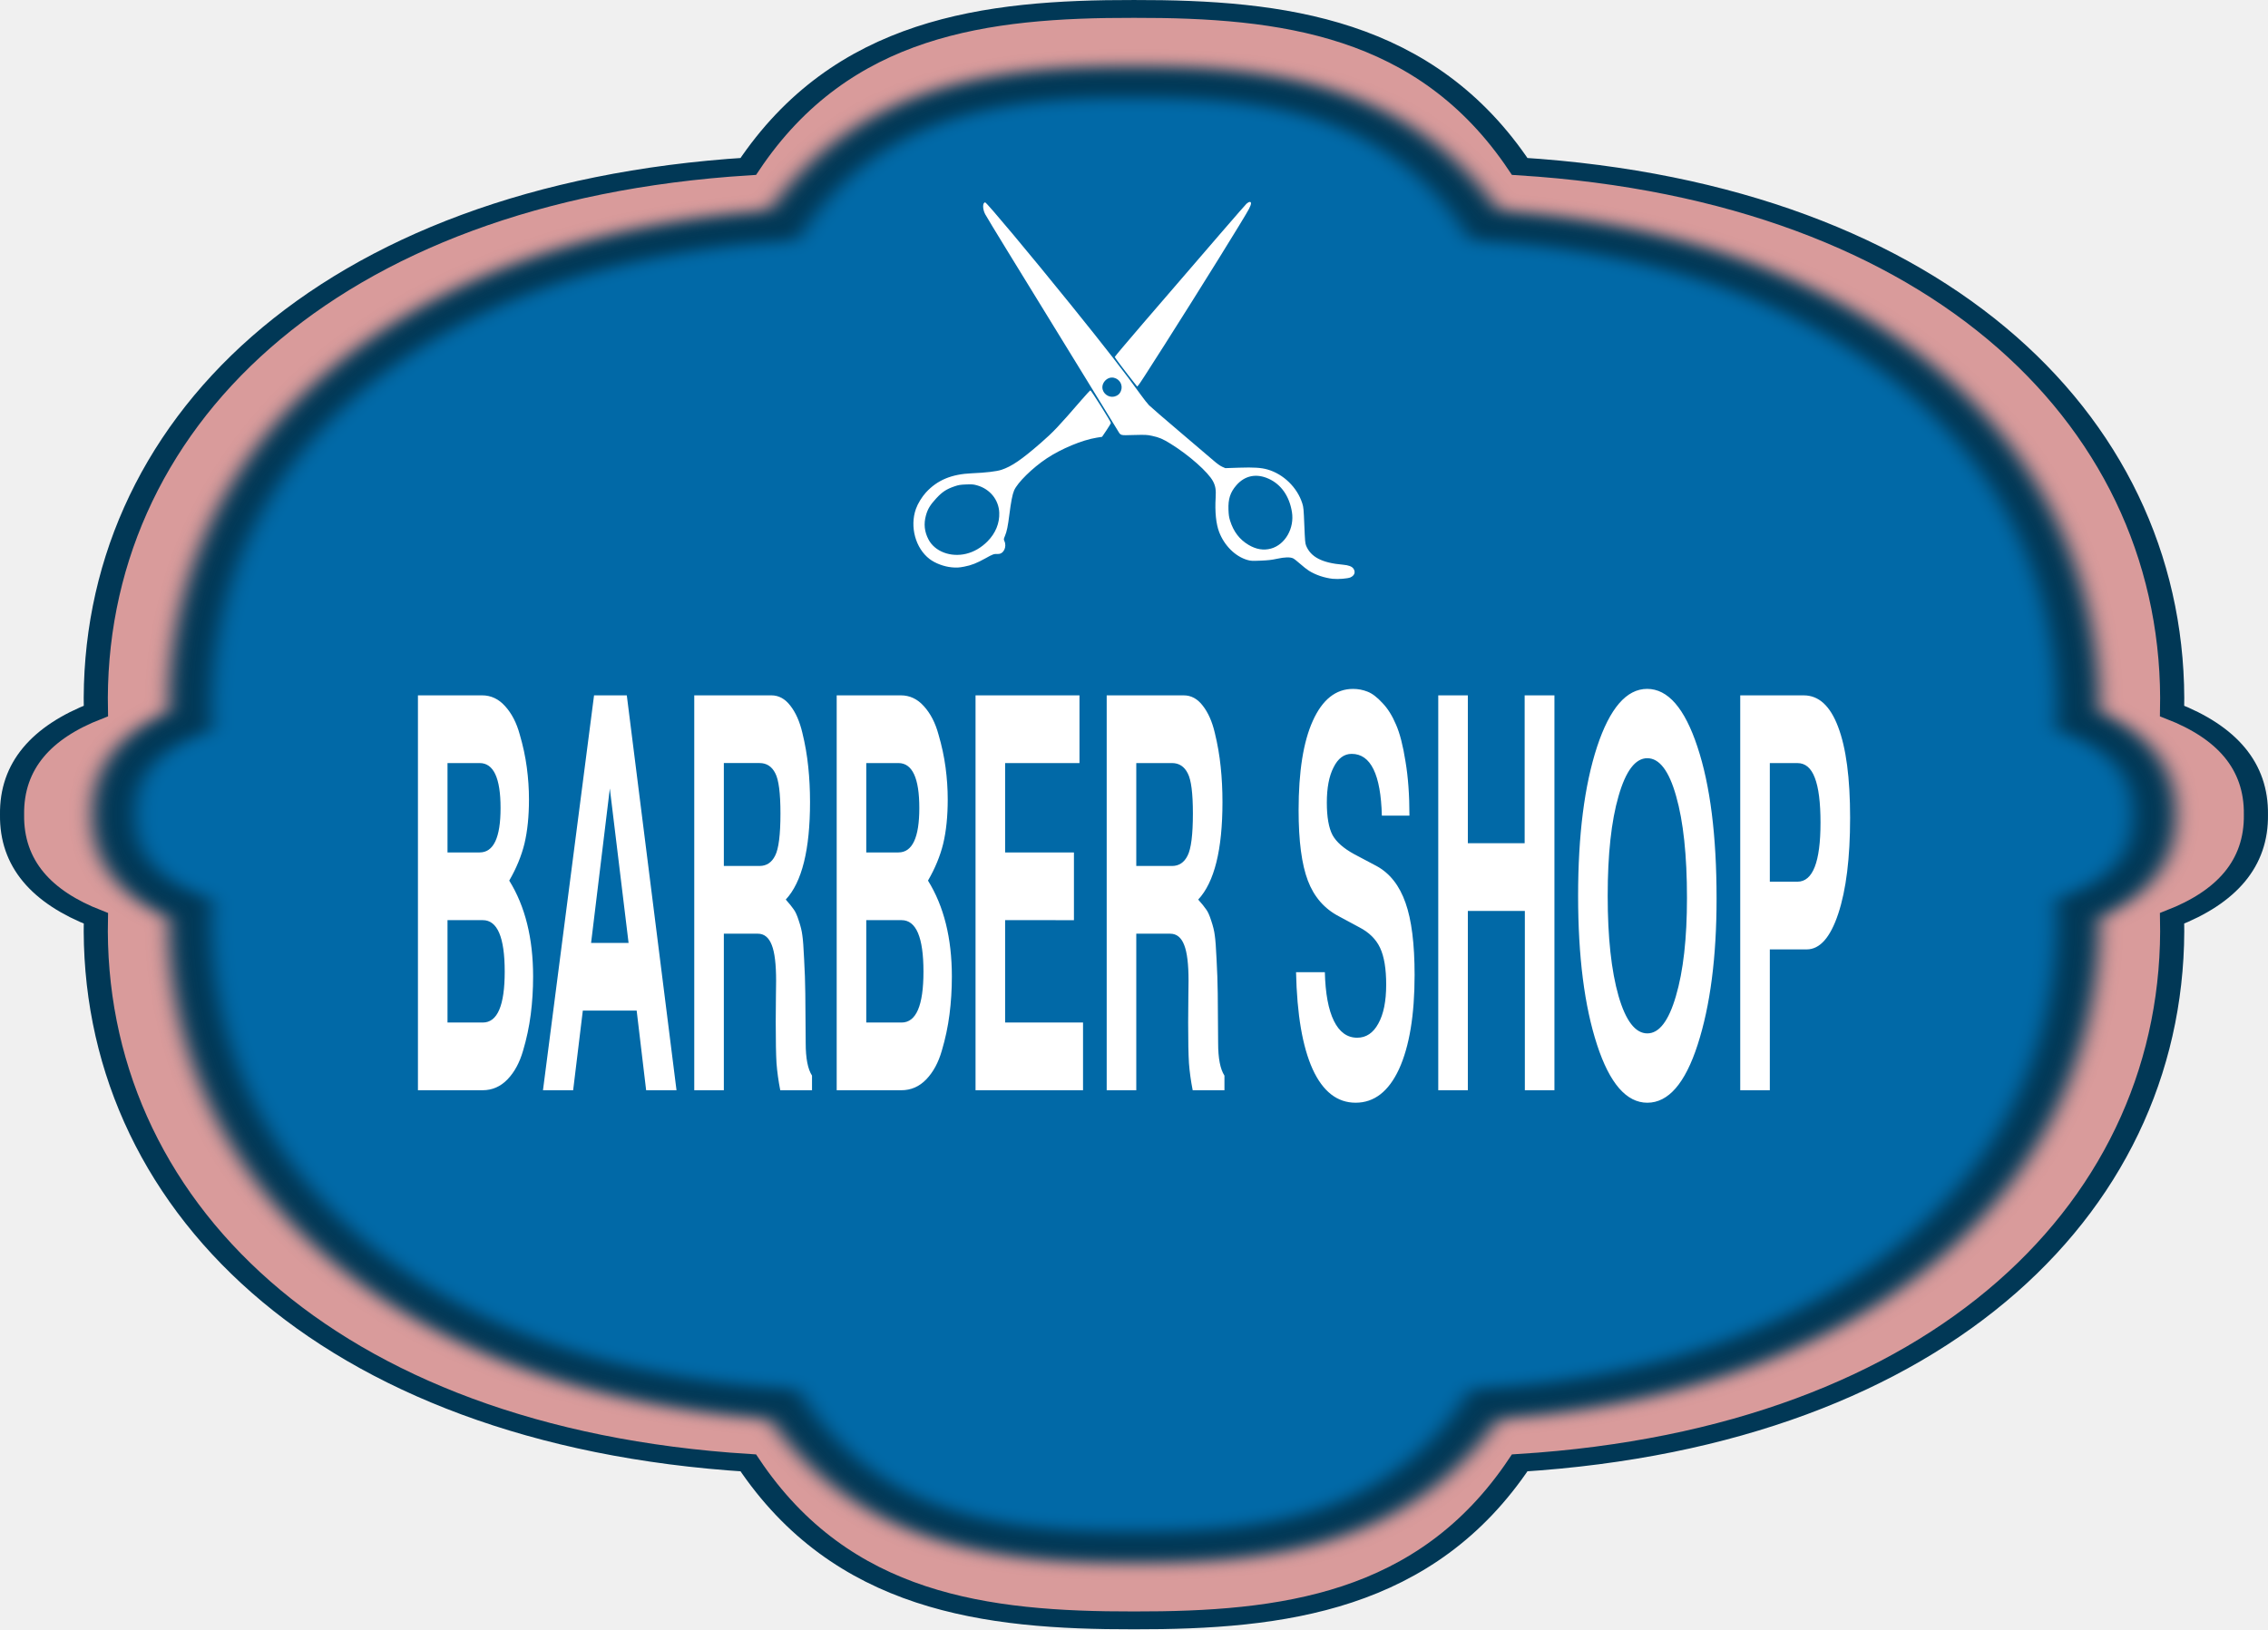
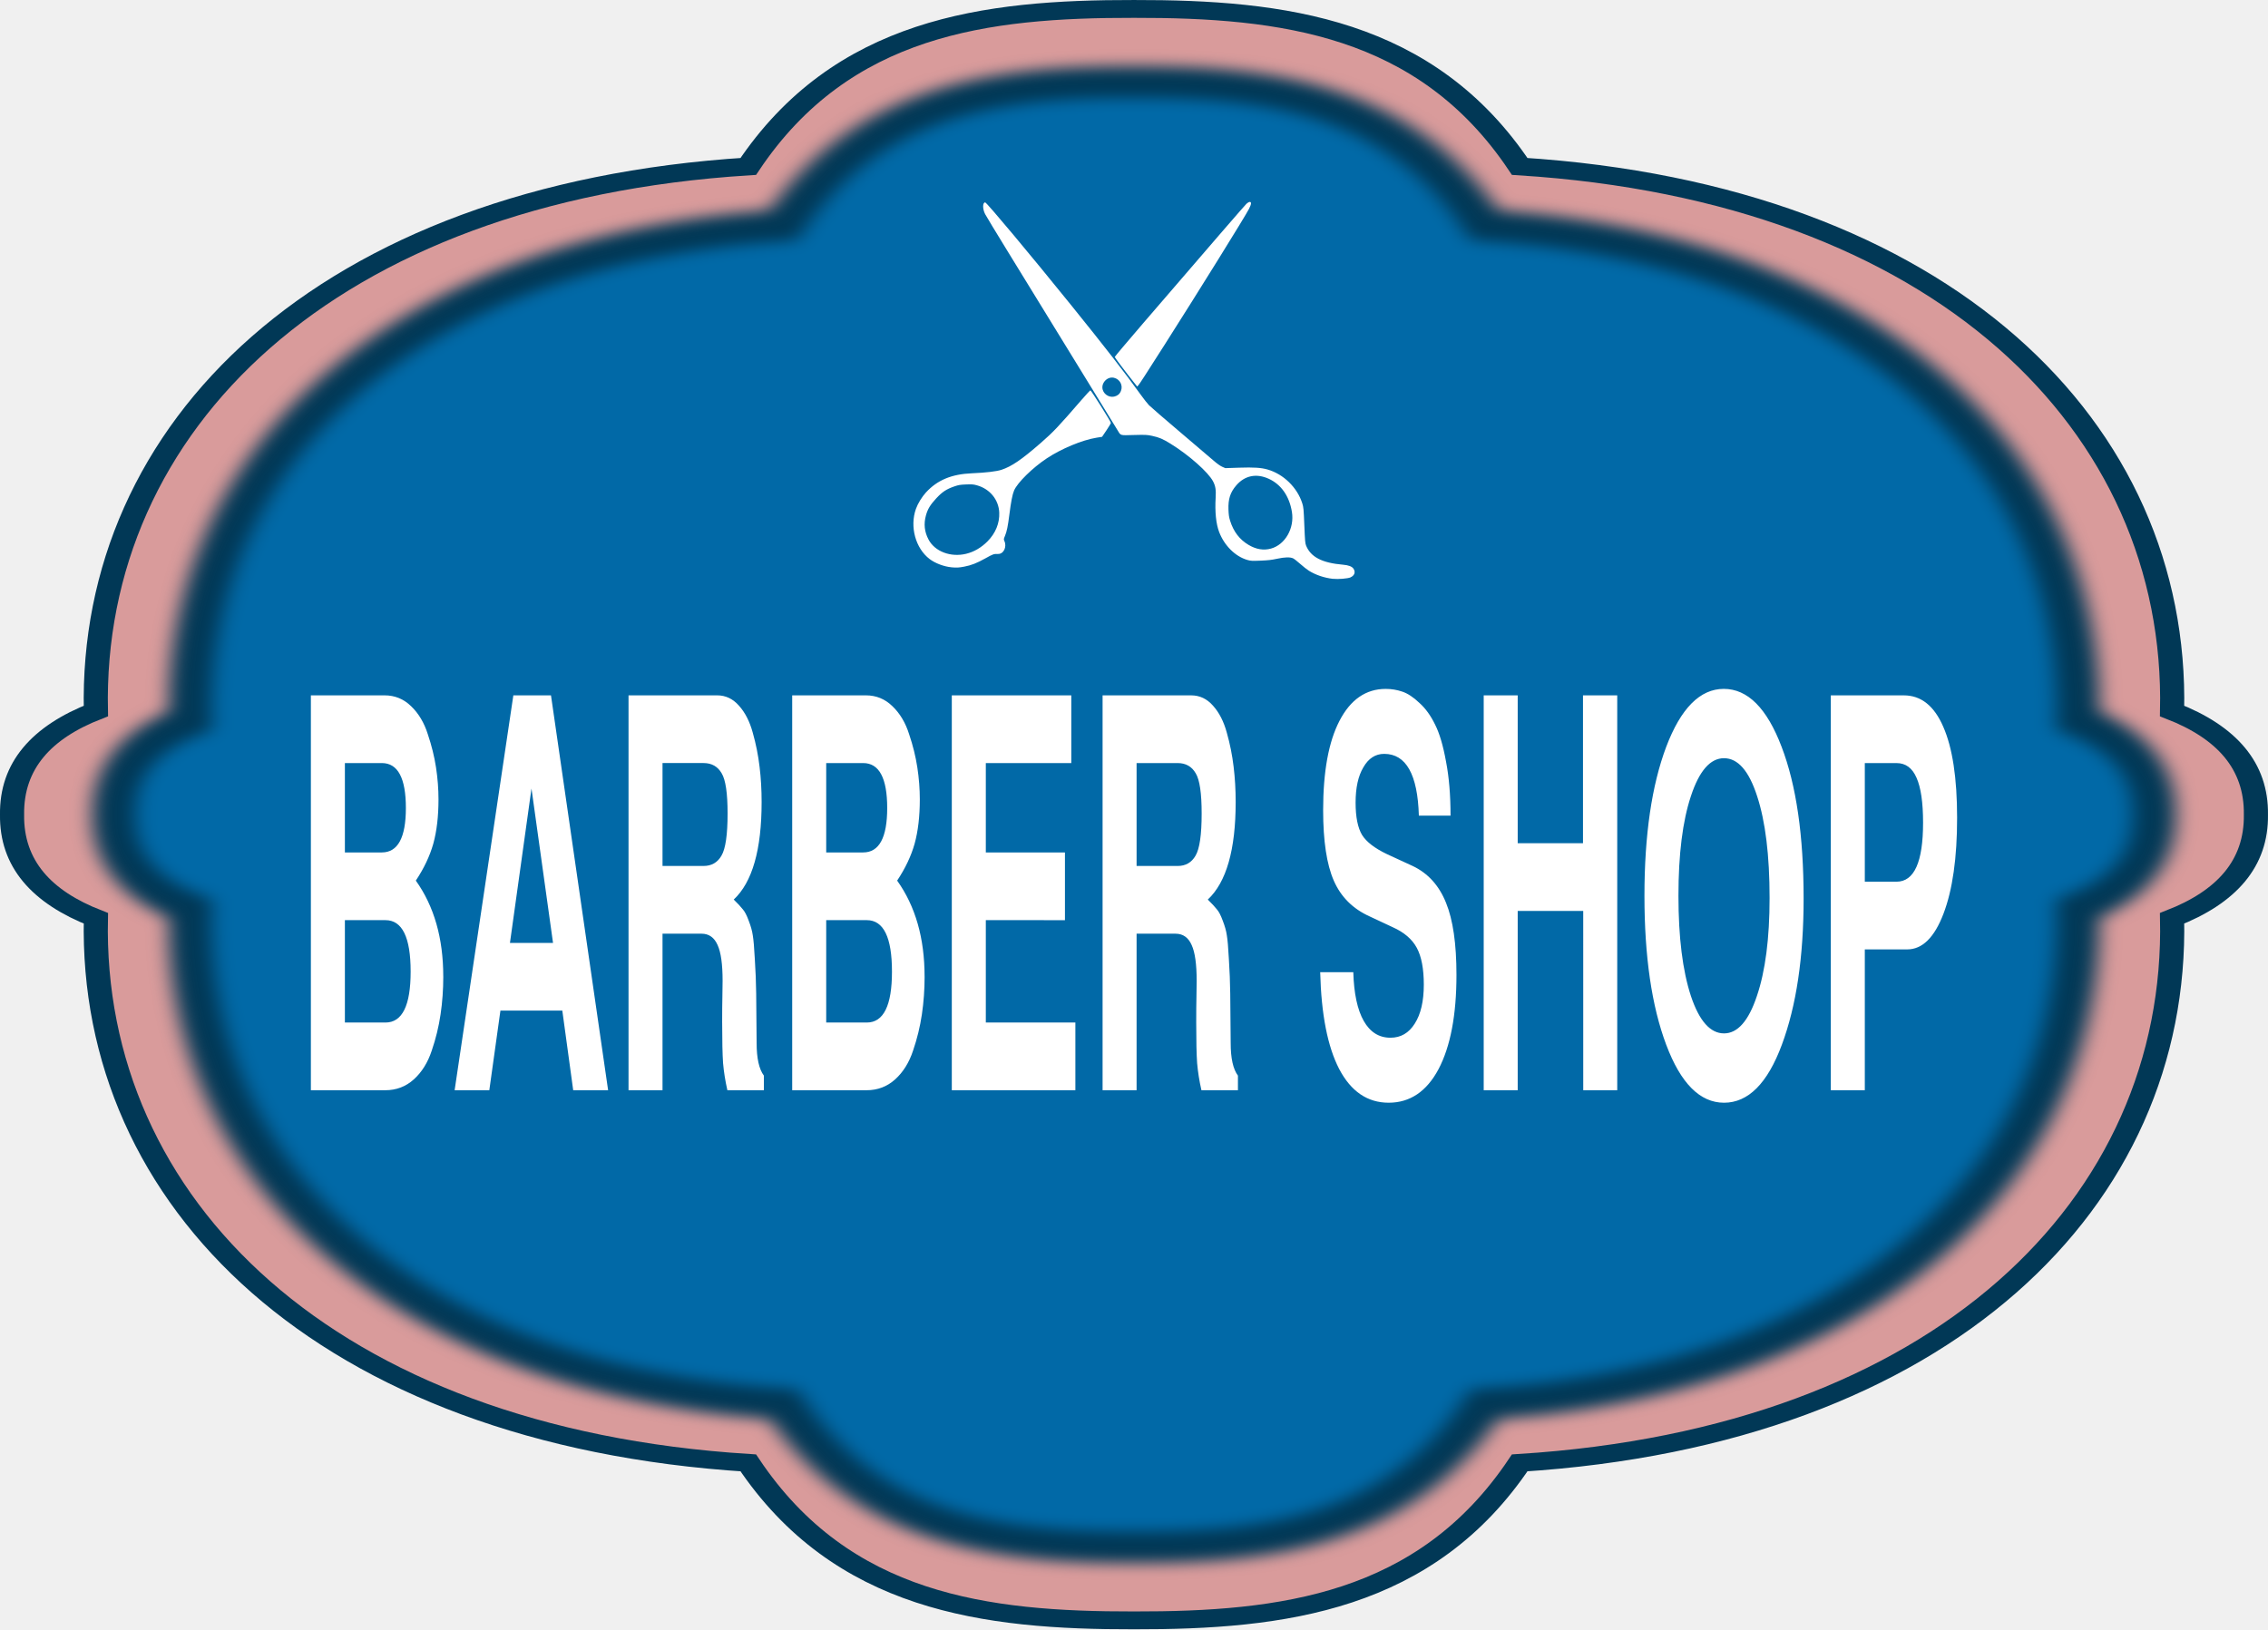
<svg xmlns="http://www.w3.org/2000/svg" width="162.287mm" height="116.601mm" viewBox="0 0 162.287 116.601" version="1.1" id="svg1" xml:space="preserve">
  <defs id="defs1">
    <filter style="color-interpolation-filters:sRGB" id="filter21" x="-0.022" y="-0.023" width="1.045" height="1.046">
      <feGaussianBlur stdDeviation="0.625" id="feGaussianBlur21" />
    </filter>
  </defs>
  <g id="layer1" transform="translate(-23.85637,-118.18)">
    <g id="g21" transform="matrix(1.150844,0,0,0.8510305,-15.83854,26.29021)">
      <path style="fill:#d99b9b;fill-opacity:1;stroke:#013856;stroke-width:1.5;stroke-linecap:butt;stroke-linejoin:miter;stroke-dasharray:none;stroke-opacity:1" d="m 128.98,230.992 c 26.32,-2.234 40.957,-21.934 40.564,-45.795 3.379,-1.781 5.255,-4.594 5.212,-8.716 0.043,-4.123 -1.833,-6.936 -5.212,-8.716 0.393,-23.861 -14.245,-43.561 -40.564,-45.795 -5.83,-11.781 -14.763,-13.268 -23.981,-13.244 -9.218,-0.024 -18.151,1.463 -23.981,13.244 -26.32,2.234 -40.957,21.934 -40.564,45.795 -3.379,1.781 -5.255,4.594 -5.212,8.716 -0.043,4.123 1.833,6.936 5.212,8.716 -0.393,23.861 14.245,43.561 40.564,45.795 5.83,11.781 14.763,13.268 23.981,13.244 9.218,0.024 18.151,-1.463 23.981,-13.244 z" id="path21" />
      <path style="fill:#0169a7;fill-opacity:1;stroke:#013856;stroke-width:2.646;stroke-linecap:butt;stroke-linejoin:miter;stroke-dasharray:none;stroke-opacity:1;filter:url(#filter21)" d="m 126.805,226.045 c 23.932,-2.031 37.241,-19.943 36.884,-41.639 3.072,-1.619 4.778,-4.177 4.739,-7.925 0.039,-3.748 -1.666,-6.306 -4.739,-7.925 0.357,-21.696 -12.952,-39.608 -36.884,-41.639 -5.301,-10.712 -13.424,-12.064 -21.805,-12.043 -8.381,-0.022 -16.504,1.33 -21.805,12.043 -23.932,2.031 -37.241,19.943 -36.884,41.639 -3.072,1.619 -4.778,4.177 -4.739,7.925 -0.039,3.748 1.666,6.306 4.739,7.925 -0.357,21.696 12.952,39.608 36.884,41.639 5.301,10.712 13.424,12.064 21.805,12.043 8.381,0.022 16.504,-1.33 21.805,-12.043 z" id="path14" />
    </g>
-     <path d="m 62.003,188.062 q 0,1.396 -0.169,2.714 -0.169,1.318 -0.55,2.597 -0.367,1.279 -1.115,2.055 -0.748,0.775 -1.778,0.775 h -4.629 v -28.26 h 4.587 q 0.96,0 1.651,0.775 0.706,0.775 1.044,2.016 0.353,1.202 0.508,2.365 0.155,1.163 0.155,2.287 0,1.822 -0.325,3.179 -0.325,1.318 -1.087,2.636 1.708,2.752 1.708,6.861 z m -6.125,-15.273 v 6.396 h 2.3 q 1.496,0 1.496,-3.179 0,-3.217 -1.496,-3.217 z m 0,11.242 v 7.327 h 2.526 q 1.567,0 1.567,-3.644 0,-3.683 -1.567,-3.683 z m 13.535,6.474 h -3.853 l -0.692,5.698 h -2.159 l 3.655,-28.26 h 2.343 l 3.557,28.26 h -2.173 z m -0.579,-4.846 -1.341,-11.048 -1.341,11.048 z m 10.529,5.698 q 0,-1.163 0.014,-1.822 0.014,-0.659 0.014,-1.163 0,-1.783 -0.31,-2.558 -0.311,-0.814 -1.002,-0.814 h -2.428 v 11.203 h -2.117 v -28.26 h 5.518 q 0.79,0 1.355,0.737 0.579,0.737 0.861,1.938 0.296,1.202 0.423,2.442 0.127,1.202 0.127,2.52 0,5.117 -1.736,6.978 0.381,0.426 0.565,0.698 0.183,0.233 0.367,0.814 0.198,0.581 0.254,1.047 0.071,0.465 0.127,1.706 0.071,1.24 0.085,2.442 0.014,1.202 0.028,3.566 0,1.628 0.452,2.326 v 1.047 h -2.272 q -0.198,-1.008 -0.268,-1.938 -0.056,-0.93 -0.056,-2.907 z m 0.339,-14.963 q 0,-2.171 -0.367,-2.869 -0.367,-0.737 -1.129,-0.737 h -2.555 v 7.365 h 2.555 q 0.748,0 1.115,-0.737 0.381,-0.737 0.381,-3.024 z m 12.265,11.668 q 0,1.396 -0.169,2.714 -0.169,1.318 -0.55,2.597 -0.367,1.279 -1.115,2.055 -0.748,0.775 -1.778,0.775 h -4.629 v -28.26 h 4.587 q 0.96,0 1.651,0.775 0.706,0.775 1.044,2.016 0.353,1.202 0.508,2.365 0.155,1.163 0.155,2.287 0,1.822 -0.325,3.179 -0.325,1.318 -1.087,2.636 1.708,2.752 1.708,6.861 z m -6.125,-15.273 v 6.396 h 2.3 q 1.496,0 1.496,-3.179 0,-3.217 -1.496,-3.217 z m 0,11.242 v 7.327 h 2.526 q 1.567,0 1.567,-3.644 0,-3.683 -1.567,-3.683 z m 9.936,0 v 7.327 h 5.575 v 4.846 h -7.692 v -28.26 h 7.438 v 4.846 h -5.321 v 6.396 H 100.702 v 4.846 z m 13.097,7.327 q 0,-1.163 0.014,-1.822 0.014,-0.659 0.014,-1.163 0,-1.783 -0.31,-2.558 -0.31,-0.814 -1.002,-0.814 h -2.428 v 11.203 h -2.117 v -28.26 h 5.518 q 0.79,0 1.355,0.737 0.579,0.737 0.861,1.938 0.296,1.202 0.423,2.442 0.127,1.202 0.127,2.52 0,5.117 -1.736,6.978 0.381,0.426 0.565,0.698 0.183,0.233 0.367,0.814 0.198,0.581 0.254,1.047 0.07,0.465 0.127,1.706 0.07,1.24 0.085,2.442 0.014,1.202 0.028,3.566 0,1.628 0.452,2.326 v 1.047 h -2.272 q -0.198,-1.008 -0.268,-1.938 -0.057,-0.93 -0.057,-2.907 z m 0.339,-14.963 q 0,-2.171 -0.367,-2.869 -0.367,-0.737 -1.129,-0.737 h -2.555 v 7.365 h 2.555 q 0.748,0 1.115,-0.737 0.381,-0.737 0.381,-3.024 z m 15.497,0.155 h -1.976 q -0.113,-4.419 -2.159,-4.419 -0.819,0 -1.298,0.969 -0.48,0.93 -0.48,2.52 0,1.551 0.409,2.326 0.409,0.737 1.538,1.357 l 1.609,0.853 q 1.425,0.775 2.075,2.636 0.649,1.822 0.649,5.156 0,4.303 -1.115,6.745 -1.115,2.403 -3.105,2.403 -1.976,0 -3.077,-2.403 -1.087,-2.403 -1.186,-6.939 h 2.061 q 0.057,2.287 0.649,3.489 0.593,1.202 1.665,1.202 0.96,0 1.51,-1.008 0.565,-1.008 0.565,-2.791 0,-1.706 -0.438,-2.636 -0.438,-0.93 -1.496,-1.473 l -1.44,-0.775 q -1.567,-0.814 -2.23,-2.558 -0.663,-1.744 -0.663,-5.039 0,-4.148 1.016,-6.396 1.03,-2.287 2.879,-2.287 0.536,0 1.03,0.194 0.508,0.194 1.073,0.814 0.565,0.581 0.974,1.551 0.409,0.93 0.677,2.636 0.282,1.667 0.282,3.876 z m 8.256,6.823 h -4.079 v 12.831 h -2.117 v -28.26 h 2.117 v 10.583 h 4.065 v -10.583 h 2.131 v 28.26 h -2.117 z m 5.166,9.575 q -1.355,-4.148 -1.355,-10.66 0,-6.513 1.355,-10.66 1.369,-4.148 3.585,-4.148 2.23,0 3.599,4.148 1.369,4.109 1.369,10.854 0,6.28 -1.355,10.467 -1.341,4.148 -3.599,4.148 -2.244,0 -3.599,-4.148 z m 3.599,-20.507 q -1.284,0 -2.061,2.714 -0.776,2.675 -0.776,7.133 0,4.458 0.776,7.172 0.776,2.675 2.061,2.675 1.27,0 2.046,-2.675 0.79,-2.675 0.79,-7.016 0,-4.574 -0.776,-7.288 -0.762,-2.714 -2.061,-2.714 z m 8.764,13.684 v 10.079 h -2.117 v -28.26 h 4.545 q 1.609,0 2.456,2.248 0.861,2.248 0.861,6.513 0,4.303 -0.847,6.861 -0.847,2.558 -2.258,2.558 z m 0,-4.846 h 1.976 q 1.651,0 1.651,-4.225 0,-2.171 -0.409,-3.217 -0.395,-1.047 -1.242,-1.047 h -1.976 z" id="text21" style="font-weight:600;font-size:29.685px;line-height:1.25;font-family:FreeSans;-inkscape-font-specification:'FreeSans, Semi-Bold';letter-spacing:0px;word-spacing:0px;fill:#ffffff;stroke-width:0.585" aria-label="BARBER SHOP" />
+     <path d="m 55.576,188.062 q 0,1.396 -0.195,2.714 -0.195,1.318 -0.633,2.597 -0.422,1.279 -1.282,2.055 -0.86,0.775 -2.044,0.775 h -5.321 v -28.26 h 5.272 q 1.103,0 1.898,0.775 0.811,0.775 1.2,2.016 0.406,1.202 0.584,2.365 0.178,1.163 0.178,2.287 0,1.822 -0.373,3.179 -0.373,1.318 -1.249,2.636 1.963,2.752 1.963,6.861 z m -7.041,-15.273 v 6.396 h 2.644 q 1.72,0 1.72,-3.179 0,-3.217 -1.72,-3.217 z m 0,11.242 v 7.327 h 2.904 q 1.801,0 1.801,-3.644 0,-3.683 -1.801,-3.683 z m 15.558,6.474 h -4.429 l -0.795,5.698 h -2.482 l 4.202,-28.26 h 2.693 l 4.088,28.26 h -2.498 z m -0.665,-4.846 -1.541,-11.048 -1.541,11.048 z m 12.102,5.698 q 0,-1.163 0.016,-1.822 0.016,-0.659 0.016,-1.163 0,-1.783 -0.357,-2.558 -0.357,-0.814 -1.152,-0.814 h -2.79 v 11.203 H 68.831 v -28.26 h 6.343 q 0.908,0 1.557,0.737 0.665,0.737 0.99,1.938 0.341,1.202 0.487,2.442 0.146,1.202 0.146,2.52 0,5.117 -1.995,6.978 0.438,0.426 0.649,0.698 0.211,0.233 0.422,0.814 0.227,0.581 0.292,1.047 0.081,0.465 0.146,1.706 0.081,1.24 0.097,2.442 0.016,1.202 0.032,3.566 0,1.628 0.519,2.326 v 1.047 H 75.904 q -0.227,-1.008 -0.308,-1.938 -0.065,-0.93 -0.065,-2.907 z m 0.389,-14.963 q 0,-2.171 -0.422,-2.869 -0.422,-0.737 -1.298,-0.737 h -2.936 v 7.365 h 2.936 q 0.86,0 1.282,-0.737 0.438,-0.737 0.438,-3.024 z m 14.098,11.668 q 0,1.396 -0.195,2.714 -0.195,1.318 -0.633,2.597 -0.422,1.279 -1.282,2.055 -0.86,0.775 -2.044,0.775 h -5.321 v -28.26 h 5.272 q 1.103,0 1.898,0.775 0.811,0.775 1.2,2.016 0.406,1.202 0.584,2.365 0.178,1.163 0.178,2.287 0,1.822 -0.373,3.179 -0.373,1.318 -1.249,2.636 1.963,2.752 1.963,6.861 z m -7.041,-15.273 v 6.396 h 2.644 q 1.72,0 1.72,-3.179 0,-3.217 -1.72,-3.217 z m 0,11.242 v 7.327 h 2.904 q 1.801,0 1.801,-3.644 0,-3.683 -1.801,-3.683 z m 11.421,0 v 7.327 h 6.408 v 4.846 h -8.842 v -28.26 h 8.55 v 4.846 h -6.116 v 6.396 h 5.662 v 4.846 z m 15.055,7.327 q 0,-1.163 0.016,-1.822 0.016,-0.659 0.016,-1.163 0,-1.783 -0.357,-2.558 -0.357,-0.814 -1.152,-0.814 h -2.79 v 11.203 h -2.433 v -28.26 h 6.343 q 0.908,0 1.557,0.737 0.665,0.737 0.99,1.938 0.341,1.202 0.487,2.442 0.146,1.202 0.146,2.52 0,5.117 -1.995,6.978 0.438,0.426 0.649,0.698 0.211,0.233 0.422,0.814 0.227,0.581 0.292,1.047 0.081,0.465 0.146,1.706 0.081,1.24 0.097,2.442 0.016,1.202 0.032,3.566 0,1.628 0.519,2.326 v 1.047 h -2.612 q -0.227,-1.008 -0.308,-1.938 -0.065,-0.93 -0.065,-2.907 z m 0.389,-14.963 q 0,-2.171 -0.422,-2.869 -0.422,-0.737 -1.298,-0.737 h -2.936 v 7.365 h 2.936 q 0.86,0 1.282,-0.737 0.438,-0.737 0.438,-3.024 z m 17.813,0.155 h -2.271 q -0.13,-4.419 -2.482,-4.419 -0.941,0 -1.493,0.969 -0.552,0.93 -0.552,2.52 0,1.551 0.47,2.326 0.47,0.737 1.768,1.357 l 1.849,0.853 q 1.639,0.775 2.385,2.636 0.746,1.822 0.746,5.156 0,4.303 -1.282,6.745 -1.282,2.403 -3.569,2.403 -2.271,0 -3.537,-2.403 -1.249,-2.403 -1.363,-6.939 h 2.369 q 0.065,2.287 0.746,3.489 0.681,1.202 1.914,1.202 1.103,0 1.736,-1.008 0.649,-1.008 0.649,-2.791 0,-1.706 -0.503,-2.636 -0.503,-0.93 -1.72,-1.473 l -1.655,-0.775 q -1.801,-0.814 -2.563,-2.558 -0.762,-1.744 -0.762,-5.039 0,-4.148 1.168,-6.396 1.184,-2.287 3.309,-2.287 0.616,0 1.184,0.194 0.584,0.194 1.233,0.814 0.649,0.581 1.119,1.551 0.47,0.93 0.779,2.636 0.324,1.667 0.324,3.876 z m 9.49,6.823 h -4.688 v 12.831 h -2.433 v -28.26 h 2.433 v 10.583 h 4.672 v -10.583 h 2.45 v 28.26 h -2.433 z m 5.938,9.575 q -1.557,-4.148 -1.557,-10.66 0,-6.513 1.557,-10.66 1.574,-4.148 4.121,-4.148 2.563,0 4.137,4.148 1.574,4.109 1.574,10.854 0,6.28 -1.557,10.467 -1.541,4.148 -4.137,4.148 -2.579,0 -4.137,-4.148 z m 4.137,-20.507 q -1.476,0 -2.369,2.714 -0.892,2.675 -0.892,7.133 0,4.458 0.892,7.172 0.892,2.675 2.369,2.675 1.46,0 2.352,-2.675 0.908,-2.675 0.908,-7.016 0,-4.574 -0.892,-7.288 -0.876,-2.714 -2.369,-2.714 z m 10.074,13.684 v 10.079 h -2.433 v -28.26 h 5.224 q 1.849,0 2.823,2.248 0.99,2.248 0.99,6.513 0,4.303 -0.973,6.861 -0.973,2.558 -2.596,2.558 z m 0,-4.846 h 2.271 q 1.898,0 1.898,-4.225 0,-2.171 -0.47,-3.217 -0.454,-1.047 -1.428,-1.047 h -2.271 z" id="text21" style="font-weight:600;font-size:29.685px;line-height:1.25;font-family:FreeSans;-inkscape-font-specification:'FreeSans, Semi-Bold';letter-spacing:0px;word-spacing:0px;fill:#ffffff;stroke-width:0.627" aria-label="BARBER SHOP" />
    <path style="fill:#ffffff;stroke-width:0.448" d="m 119.231,159.605 c -0.625,-0.073 -1.227,-0.276 -1.715,-0.58 -0.136,-0.085 -0.416,-0.304 -0.621,-0.488 -0.205,-0.183 -0.434,-0.362 -0.508,-0.397 -0.216,-0.102 -0.599,-0.092 -1.156,0.029 -0.386,0.084 -0.633,0.112 -1.171,0.134 -0.614,0.025 -0.708,0.02 -0.95,-0.05 -0.862,-0.25 -1.642,-1.022 -2.017,-1.998 -0.223,-0.581 -0.312,-1.451 -0.25,-2.467 0.033,-0.546 -0.011,-0.823 -0.183,-1.154 -0.341,-0.656 -1.732,-1.889 -3.043,-2.698 -0.568,-0.35 -0.8,-0.449 -1.326,-0.564 -0.356,-0.078 -0.459,-0.082 -1.296,-0.061 -1.041,0.027 -0.926,0.064 -1.194,-0.378 -0.133,-0.22 -3.381,-5.508 -7.869,-12.812 -0.8,-1.302 -1.512,-2.478 -1.583,-2.615 -0.193,-0.372 -0.192,-0.834 0.001,-0.841 0.103,-0.004 3.147,3.634 6.128,7.324 2.431,3.009 3.938,4.948 5.006,6.443 0.211,0.295 0.475,0.631 0.588,0.747 0.113,0.117 1.116,0.983 2.229,1.926 1.113,0.943 2.194,1.864 2.402,2.046 0.235,0.205 0.465,0.37 0.605,0.432 l 0.226,0.1 0.985,-0.033 c 1.053,-0.035 1.579,-9.8e-4 2.04,0.131 1.138,0.327 2.125,1.289 2.483,2.424 0.088,0.28 0.098,0.385 0.146,1.569 0.046,1.126 0.06,1.29 0.128,1.456 0.332,0.816 1.145,1.236 2.636,1.363 0.403,0.034 0.648,0.128 0.754,0.287 0.161,0.242 0.076,0.487 -0.216,0.621 -0.188,0.086 -0.897,0.143 -1.258,0.101 z m -4.43,-2.165 c 1.016,-0.281 1.689,-1.457 1.499,-2.623 -0.184,-1.131 -0.772,-1.971 -1.663,-2.375 -0.88,-0.399 -1.708,-0.232 -2.314,0.468 -0.437,0.505 -0.592,0.984 -0.563,1.745 0.014,0.374 0.038,0.539 0.115,0.786 0.246,0.787 0.677,1.351 1.327,1.737 0.538,0.319 1.073,0.407 1.598,0.262 z m -11.081,-10.923 c 0.185,-0.086 0.266,-0.17 0.342,-0.353 0.167,-0.404 -0.069,-0.851 -0.502,-0.95 -0.476,-0.109 -0.942,0.397 -0.796,0.866 0.124,0.399 0.584,0.609 0.955,0.437 z m -11.777,12.262 c -0.536,-0.049 -1.169,-0.287 -1.568,-0.591 -1.01,-0.768 -1.432,-2.319 -0.979,-3.591 0.135,-0.379 0.427,-0.857 0.713,-1.17 0.818,-0.892 1.838,-1.317 3.303,-1.377 0.976,-0.04 1.752,-0.132 2.107,-0.249 0.729,-0.242 1.435,-0.724 2.8,-1.913 0.915,-0.797 1.244,-1.145 2.918,-3.079 0.33,-0.381 0.619,-0.693 0.643,-0.694 0.054,-0.002 1.465,2.24 1.466,2.329 4.1e-4,0.034 -0.142,0.273 -0.315,0.53 l -0.316,0.467 -0.393,0.063 c -1.025,0.165 -2.515,0.784 -3.563,1.479 -1.027,0.681 -2.098,1.735 -2.341,2.302 -0.115,0.269 -0.223,0.82 -0.334,1.705 -0.107,0.851 -0.185,1.231 -0.318,1.546 -0.092,0.217 -0.095,0.244 -0.043,0.357 0.198,0.425 -0.054,0.943 -0.452,0.931 -0.305,-0.009 -0.356,0.008 -0.892,0.308 -0.625,0.349 -1.017,0.503 -1.524,0.599 -0.397,0.075 -0.541,0.083 -0.913,0.049 z m 1.053,-0.969 c 0.556,-0.135 1.079,-0.44 1.523,-0.888 0.574,-0.58 0.869,-1.299 0.839,-2.052 -0.036,-0.916 -0.656,-1.686 -1.572,-1.951 -0.27,-0.078 -0.366,-0.086 -0.799,-0.069 -0.423,0.017 -0.54,0.036 -0.828,0.135 -0.583,0.2 -0.882,0.397 -1.316,0.867 -0.428,0.464 -0.607,0.761 -0.732,1.217 -0.167,0.607 -0.107,1.165 0.186,1.722 0.454,0.862 1.587,1.29 2.699,1.02 z m 12.018,-12.238 c -0.586,-0.734 -1.389,-1.8 -1.391,-1.845 -8.9e-4,-0.028 0.917,-1.118 2.04,-2.423 4.976,-5.783 7.257,-8.421 7.384,-8.541 0.075,-0.071 0.178,-0.13 0.229,-0.132 0.142,-0.005 0.127,0.153 -0.046,0.495 -0.27,0.533 -3.551,5.817 -6.068,9.771 -1.356,2.13 -1.761,2.755 -1.849,2.853 l -0.083,0.093 z" id="path2" />
  </g>
</svg>
